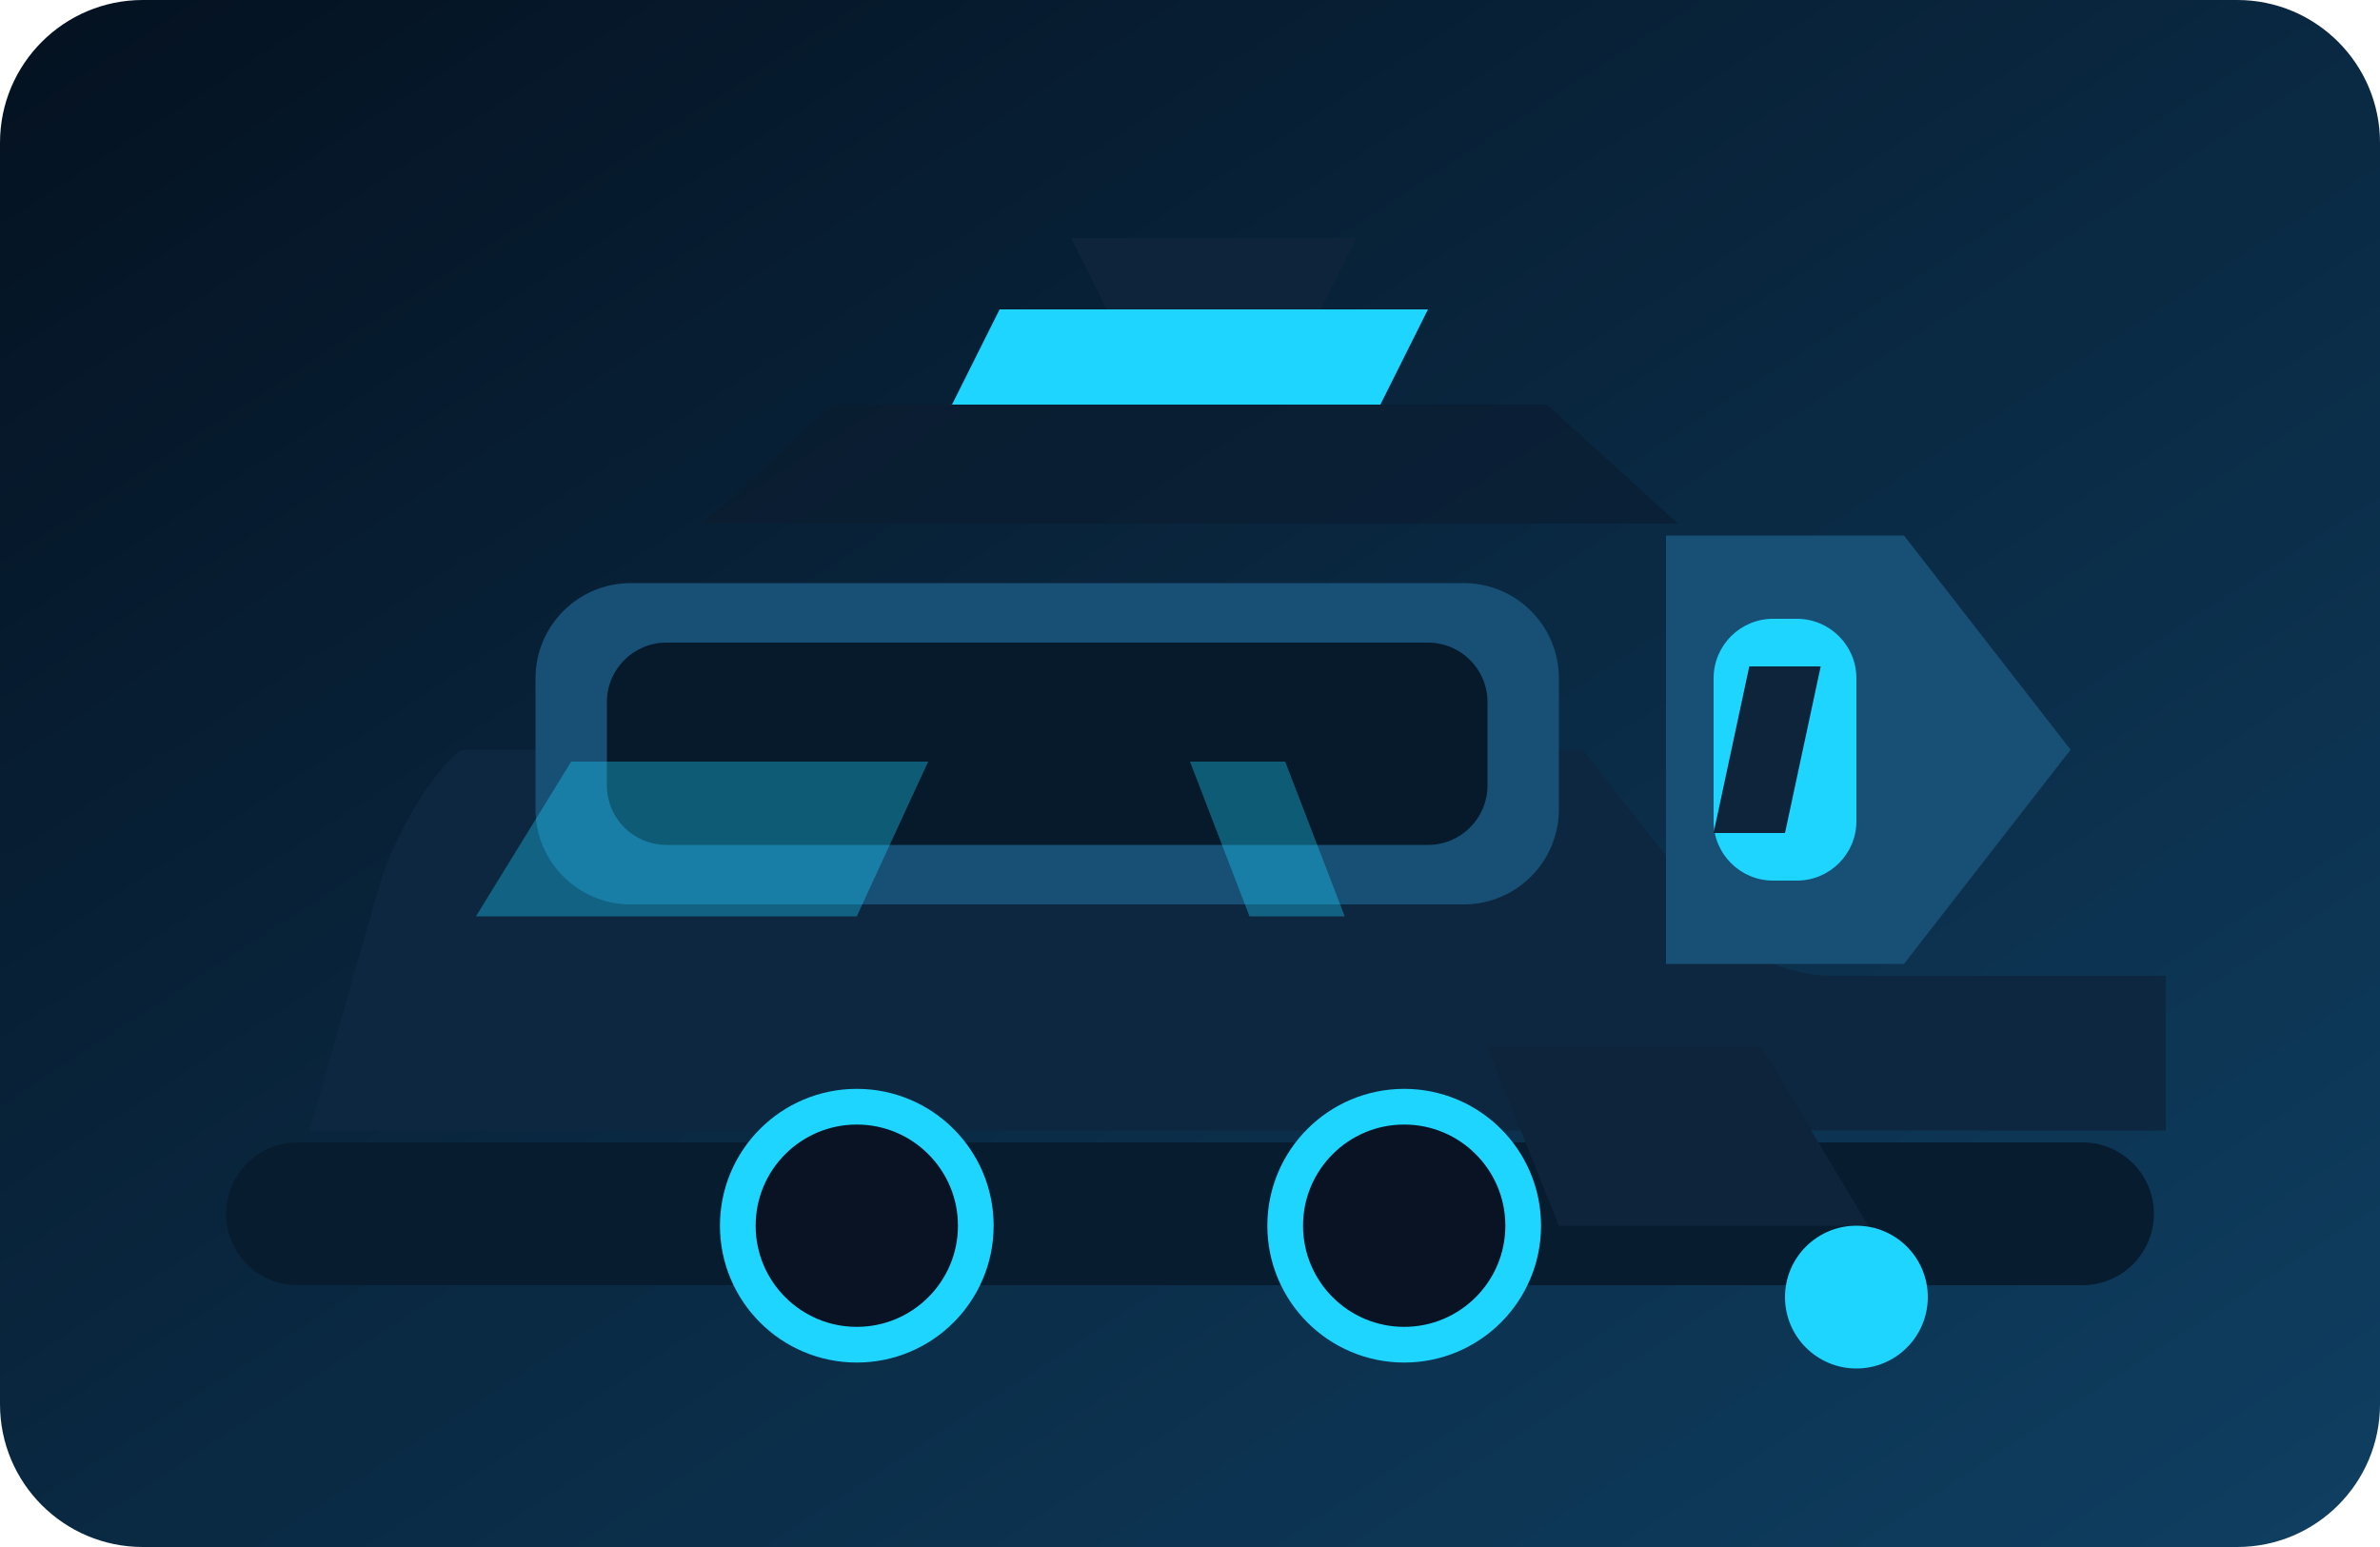
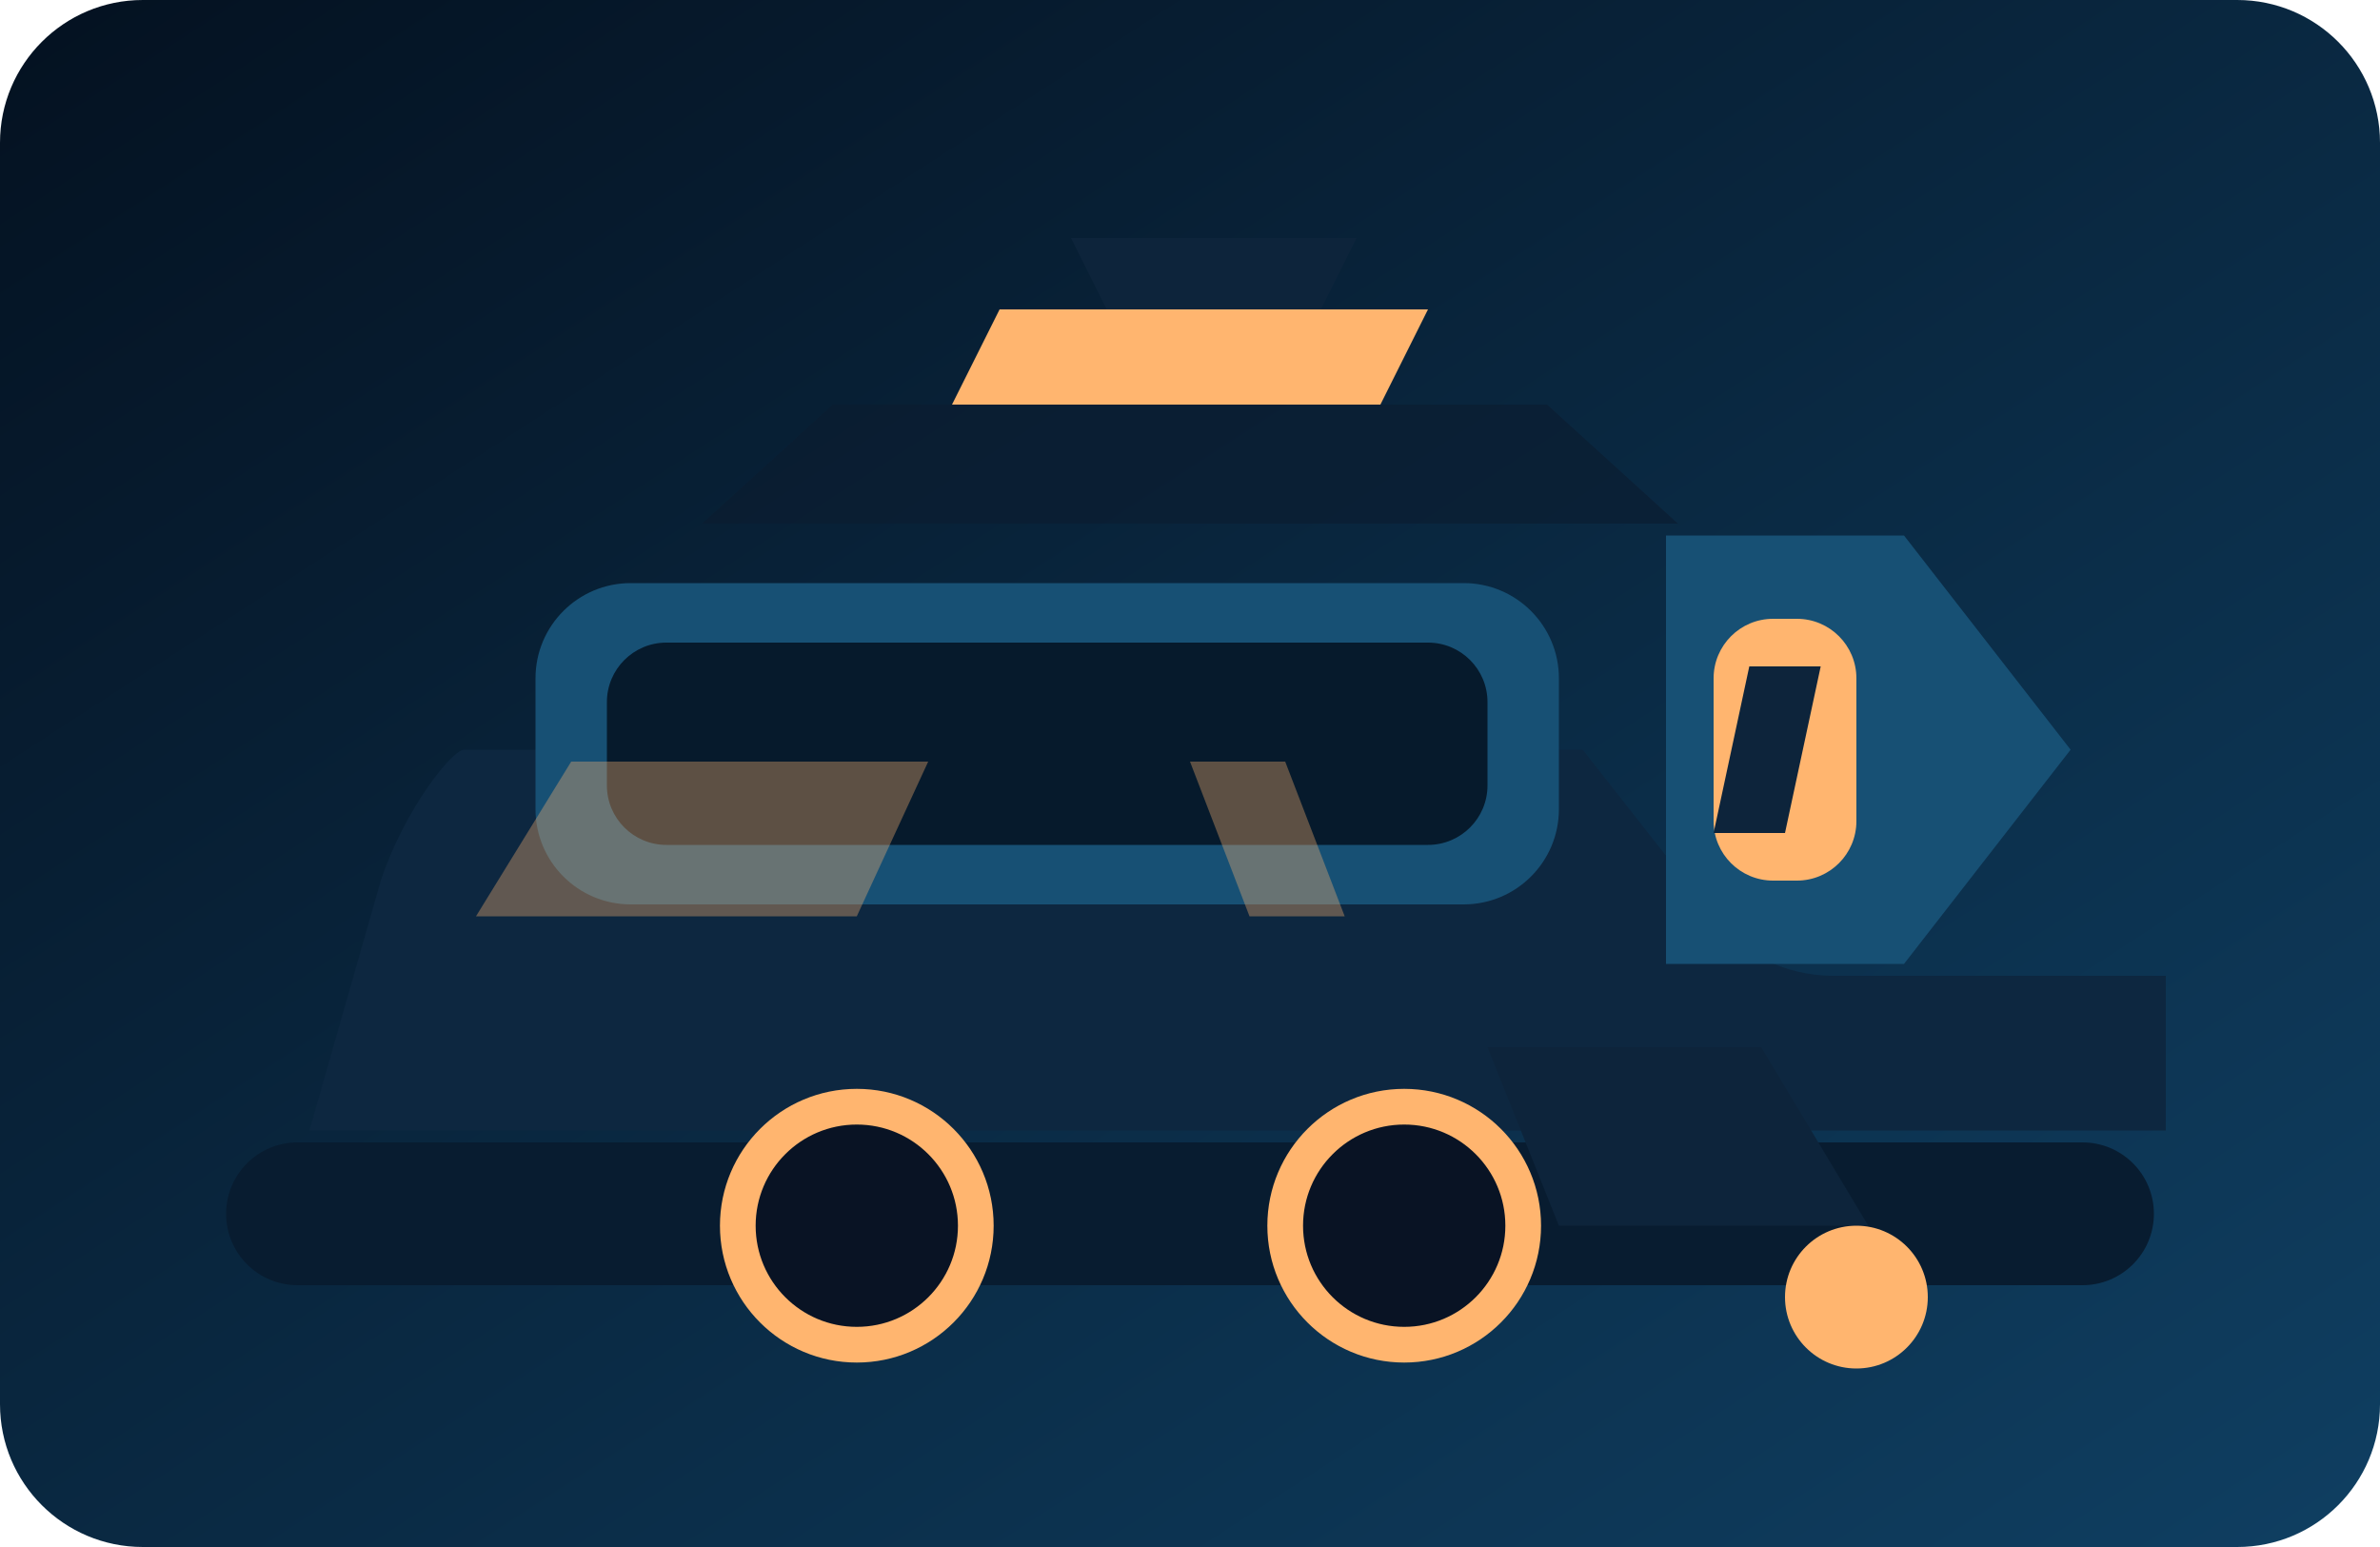
<svg xmlns="http://www.w3.org/2000/svg" viewBox="0 0 400 260" role="img" aria-labelledby="title">
  <defs>
    <linearGradient id="bg10" x1="0%" y1="0%" x2="100%" y2="100%">
      <stop offset="0%" stop-color="#041120" />
      <stop offset="100%" stop-color="#0f3f62" />
    </linearGradient>
  </defs>
  <rect width="400" height="260" rx="24" fill="url(#bg10)" />
  <rect x="38" y="192" width="324" height="24" rx="12" fill="#081c30" />
  <path d="M78 126h188l22 28c4 6 12 10 20 10h56v26H52l12-42c4-12 12-22 14-22z" fill="#0d2740" />
  <rect x="90" y="98" width="172" height="54" rx="16" fill="#175074" />
  <rect x="102" y="108" width="148" height="34" rx="10" fill="#061a2c" />
  <path d="M280 90h40l28 36-28 36h-40z" fill="#175074" />
-   <rect x="288" y="104" width="24" height="44" rx="10" fill="#1ed5ff" />
+   <rect x="288" y="104" width="24" height="44" rx="10" fill="#ffb56f" />
  <path d="M294 112h12l-6 28h-12z" fill="#0d243b" />
-   <path d="M96 128h60l-12 26H80z" fill="#1ed5ff" opacity="0.35" />
-   <path d="M200 128h16l10 26h-16z" fill="#1ed5ff" opacity="0.35" />
-   <circle cx="144" cy="206" r="20" fill="#091324" stroke="#1ed5ff" stroke-width="6" />
-   <circle cx="236" cy="206" r="20" fill="#091324" stroke="#1ed5ff" stroke-width="6" />
+   <path d="M96 128h60l-12 26H80z" fill="#ffb56f" opacity="0.35" />
+   <path d="M200 128h16l10 26h-16z" fill="#ffb56f" opacity="0.35" />
+   <circle cx="144" cy="206" r="20" fill="#091324" stroke="#ffb56f" stroke-width="6" />
+   <circle cx="236" cy="206" r="20" fill="#091324" stroke="#ffb56f" stroke-width="6" />
  <path d="M140 68h120l22 20h-164z" fill="#0b1b2f" opacity="0.65" />
-   <path d="M168 52h72l-8 16h-72z" fill="#1ed5ff" />
+   <path d="M168 52h72l-8 16h-72z" fill="#ffb56f" />
  <path d="M180 40h48l-6 12h-36z" fill="#0d243b" />
  <path d="M296 176l18 30h-52l-12-30z" fill="#0d243b" />
-   <circle cx="312" cy="218" r="12" fill="#1ed5ff" />
+   <circle cx="312" cy="218" r="12" fill="#ffb56f" />
</svg>
